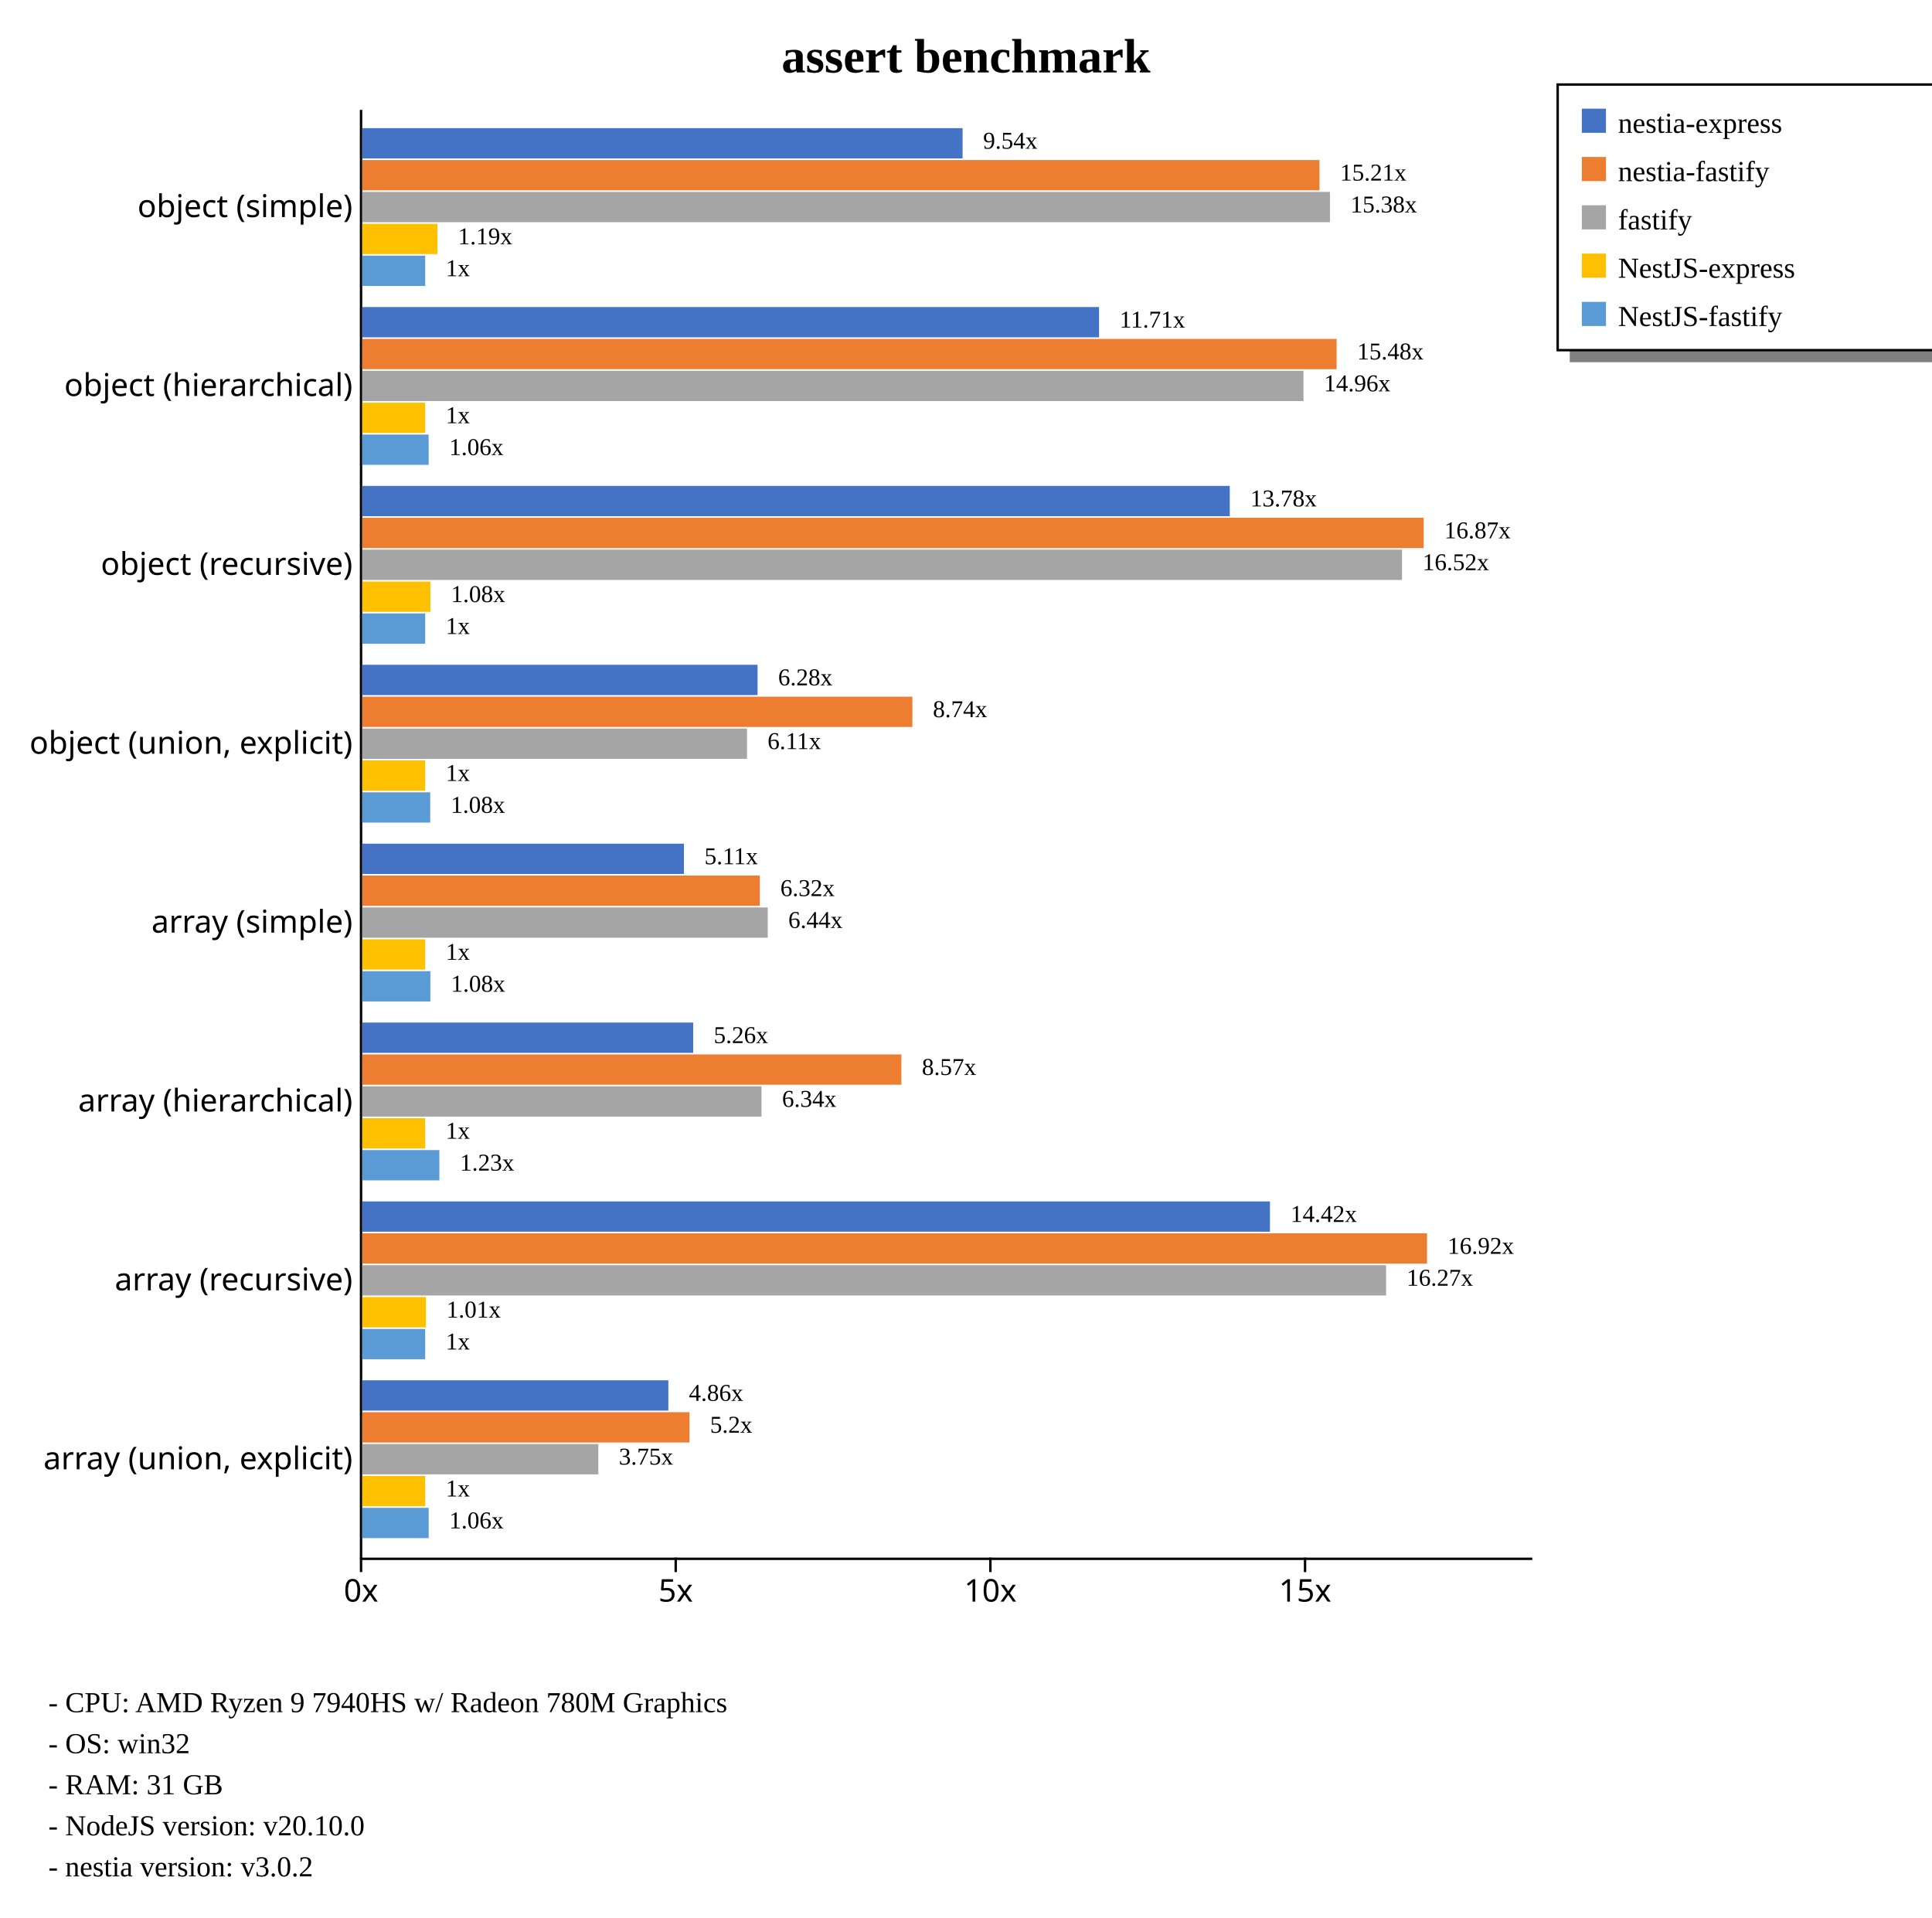
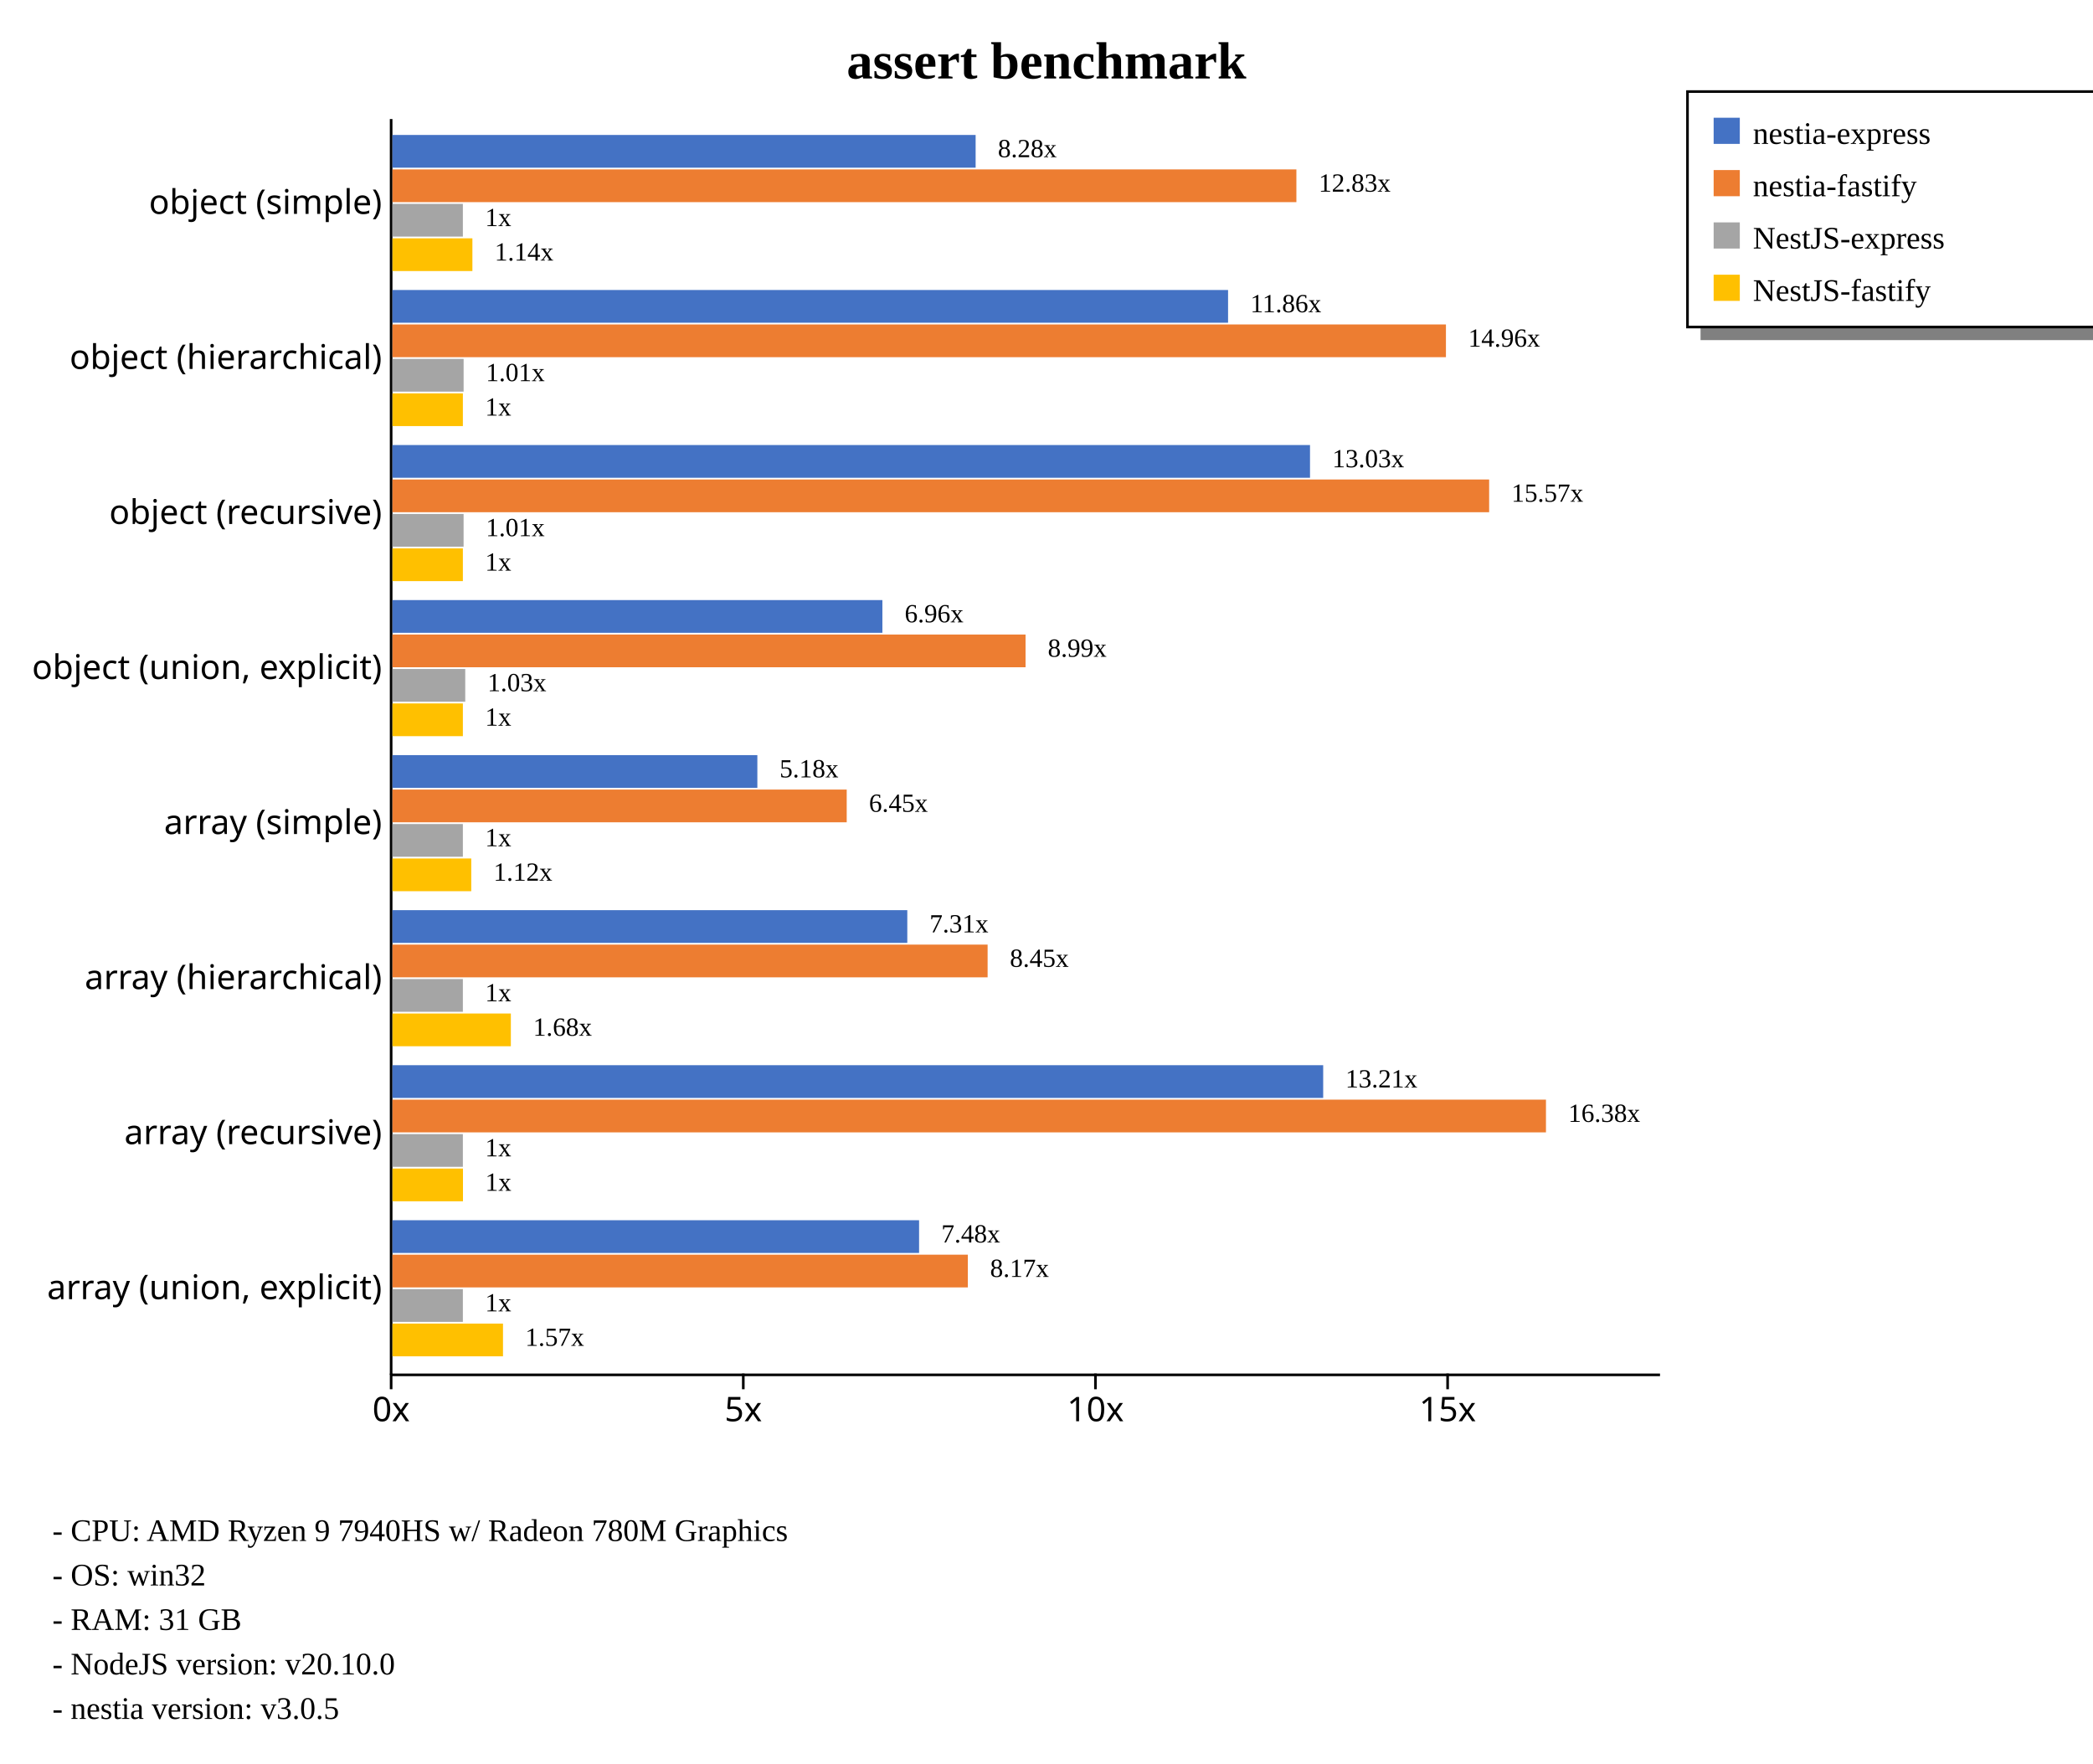
- <svg xmlns="http://www.w3.org/2000/svg" width="800" height="794" style="background-color: white;">
+ <svg xmlns="http://www.w3.org/2000/svg" width="800" height="674" style="background-color: white;">
  <g class="y axis" transform="translate(149,45)" fill="none" font-size="10" font-family="sans-serif" text-anchor="end" style="font-size: 13px;">
-     <path class="domain" stroke="currentColor" d="M0.5,0.5V600.5" />
-     <g class="tick" opacity="1" transform="translate(0,40.74074)" style="font-size: 13px;">
+     <path class="domain" stroke="currentColor" d="M0.5,0.5V480.5" />
+     <g class="tick" opacity="1" transform="translate(0,32.59259)" style="font-size: 13px;">
      <line stroke="currentColor" x2="0" />
      <text fill="currentColor" x="-3" dy="0.32em">object (simple)    </text>
    </g>
-     <g class="tick" opacity="1" transform="translate(0,114.8148)" style="font-size: 13px;">
+     <g class="tick" opacity="1" transform="translate(0,91.85185)" style="font-size: 13px;">
      <line stroke="currentColor" x2="0" />
      <text fill="currentColor" x="-3" dy="0.32em">object (hierarchical)    </text>
    </g>
-     <g class="tick" opacity="1" transform="translate(0,188.8889)" style="font-size: 13px;">
+     <g class="tick" opacity="1" transform="translate(0,151.1111)" style="font-size: 13px;">
      <line stroke="currentColor" x2="0" />
      <text fill="currentColor" x="-3" dy="0.32em">object (recursive)    </text>
    </g>
-     <g class="tick" opacity="1" transform="translate(0,262.963)" style="font-size: 13px;">
+     <g class="tick" opacity="1" transform="translate(0,210.3704)" style="font-size: 13px;">
      <line stroke="currentColor" x2="0" />
      <text fill="currentColor" x="-3" dy="0.32em">object (union, explicit)    </text>
    </g>
-     <g class="tick" opacity="1" transform="translate(0,337.037)" style="font-size: 13px;">
+     <g class="tick" opacity="1" transform="translate(0,269.6296)" style="font-size: 13px;">
      <line stroke="currentColor" x2="0" />
      <text fill="currentColor" x="-3" dy="0.32em">array (simple)    </text>
    </g>
-     <g class="tick" opacity="1" transform="translate(0,411.1111)" style="font-size: 13px;">
+     <g class="tick" opacity="1" transform="translate(0,328.8889)" style="font-size: 13px;">
      <line stroke="currentColor" x2="0" />
      <text fill="currentColor" x="-3" dy="0.32em">array (hierarchical)    </text>
    </g>
-     <g class="tick" opacity="1" transform="translate(0,485.1852)" style="font-size: 13px;">
+     <g class="tick" opacity="1" transform="translate(0,388.1481)" style="font-size: 13px;">
      <line stroke="currentColor" x2="0" />
      <text fill="currentColor" x="-3" dy="0.32em">array (recursive)    </text>
    </g>
-     <g class="tick" opacity="1" transform="translate(0,559.2593)" style="font-size: 13px;">
+     <g class="tick" opacity="1" transform="translate(0,447.4074)" style="font-size: 13px;">
      <line stroke="currentColor" x2="0" />
      <text fill="currentColor" x="-3" dy="0.32em">array (union, explicit)    </text>
    </g>
  </g>
-   <g class="x axis" transform="translate(149,645)" fill="none" font-size="10" font-family="sans-serif" text-anchor="middle" style="font-size: 13px;">
+   <g class="x axis" transform="translate(149,525)" fill="none" font-size="10" font-family="sans-serif" text-anchor="middle" style="font-size: 13px;">
    <path class="domain" stroke="currentColor" d="M0.5,0.5H485.5" />
    <g class="tick" opacity="1" transform="translate(0.5,0)" style="font-size: 13px;">
      <line stroke="currentColor" y2="6" />
      <text fill="currentColor" y="9" dy="0.71em">0x</text>
    </g>
-     <g class="tick" opacity="1" transform="translate(130.7979,0)" style="font-size: 13px;">
+     <g class="tick" opacity="1" transform="translate(135.1052,0)" style="font-size: 13px;">
      <line stroke="currentColor" y2="6" />
      <text fill="currentColor" y="9" dy="0.71em">5x</text>
    </g>
-     <g class="tick" opacity="1" transform="translate(261.0957,0)" style="font-size: 13px;">
+     <g class="tick" opacity="1" transform="translate(269.7105,0)" style="font-size: 13px;">
      <line stroke="currentColor" y2="6" />
      <text fill="currentColor" y="9" dy="0.71em">10x</text>
    </g>
-     <g class="tick" opacity="1" transform="translate(391.3936,0)" style="font-size: 13px;">
+     <g class="tick" opacity="1" transform="translate(404.3157,0)" style="font-size: 13px;">
      <line stroke="currentColor" y2="6" />
      <text fill="currentColor" y="9" dy="0.71em">15x</text>
    </g>
  </g>
  <text transform="translate(400, 30)" style="text-anchor: middle; font-size: 20px; font-weight: bold;">assert benchmark</text>
-   <rect x="650" y="145" width="230" height="5" fill="gray" />
-   <rect x="645" y="35" width="230" height="110" fill="none" stroke="black" />
+   <rect x="650" y="125" width="230" height="5" fill="gray" />
+   <rect x="645" y="35" width="230" height="90" fill="none" stroke="black" />
  <rect x="655" y="45" width="10" height="10" style="fill: #4472c4;" />
  <text x="670" y="55" style="font-size: 12px;">nestia-express</text>
  <rect x="655" y="65" width="10" height="10" style="fill: #ed7d31;" />
  <text x="670" y="75" style="font-size: 12px;">nestia-fastify</text>
  <rect x="655" y="85" width="10" height="10" style="fill: #a5a5a5;" />
-   <text x="670" y="95" style="font-size: 12px;">fastify</text>
+   <text x="670" y="95" style="font-size: 12px;">NestJS-express</text>
  <rect x="655" y="105" width="10" height="10" style="fill: #ffc000;" />
-   <text x="670" y="115" style="font-size: 12px;">NestJS-express</text>
-   <rect x="655" y="125" width="10" height="10" style="fill: #5b9bd5;" />
-   <text x="670" y="135" style="font-size: 12px;">NestJS-fastify</text>
-   <text x="20" y="709" style="font-size: 12px;">  - CPU: AMD Ryzen 9 7940HS w/ Radeon 780M Graphics</text>
-   <text x="20" y="726" style="font-size: 12px;">  - OS: win32</text>
-   <text x="20" y="743" style="font-size: 12px;">  - RAM: 31 GB</text>
-   <text x="20" y="760" style="font-size: 12px;">  - NodeJS version: v20.10.0</text>
-   <text x="20" y="777" style="font-size: 12px;">  - nestia version: v3.0.2</text>
+   <text x="670" y="115" style="font-size: 12px;">NestJS-fastify</text>
+   <text x="20" y="589" style="font-size: 12px;">  - CPU: AMD Ryzen 9 7940HS w/ Radeon 780M Graphics</text>
+   <text x="20" y="606" style="font-size: 12px;">  - OS: win32</text>
+   <text x="20" y="623" style="font-size: 12px;">  - RAM: 31 GB</text>
+   <text x="20" y="640" style="font-size: 12px;">  - NodeJS version: v20.10.0</text>
+   <text x="20" y="657" style="font-size: 12px;">  - nestia version: v3.0.5</text>
  <g style="font-size: 13px;">
    <g style="font-size: 13px;">
-       <rect x="150" y="53.067" width="248.585" height="12.541" fill="#4472c4" />
-       <rect x="150" y="66.269" width="396.376" height="12.541" fill="#ed7d31" />
-       <rect x="150" y="79.47" width="400.711" height="12.541" fill="#a5a5a5" />
-       <rect x="150" y="92.671" width="31.133" height="12.541" fill="#ffc000" />
-       <rect x="150" y="105.873" width="26.06" height="12.541" fill="#5b9bd5" />
-       <text class="label" x="407.085" y="61.567" font-size="10px">9.54x</text>
-       <text class="label" x="554.876" y="74.769" font-size="10px">15.21x</text>
-       <text class="label" x="559.211" y="87.97" font-size="10px">15.38x</text>
-       <text class="label" x="189.633" y="101.171" font-size="10px">1.19x</text>
-       <text class="label" x="184.56" y="114.373" font-size="10px">1x</text>
-       <text class="label" x="403.585" y="63.067" font-size="8px" />
-       <text class="label" x="551.376" y="76.269" font-size="8px" />
-       <text class="label" x="555.711" y="89.47" font-size="8px" />
-       <text class="label" x="186.133" y="102.671" font-size="8px" />
-       <text class="label" x="181.06" y="115.873" font-size="8px" />
+       <rect x="150" y="51.584" width="222.911" height="12.51" fill="#4472c4" />
+       <rect x="150" y="64.753" width="345.515" height="12.51" fill="#ed7d31" />
+       <rect x="150" y="77.922" width="26.921" height="12.51" fill="#a5a5a5" />
+       <rect x="150" y="91.091" width="30.564" height="12.51" fill="#ffc000" />
+       <text class="label" x="381.411" y="60.084" font-size="10px">8.28x</text>
+       <text class="label" x="504.015" y="73.253" font-size="10px">12.83x</text>
+       <text class="label" x="185.421" y="86.422" font-size="10px">1x</text>
+       <text class="label" x="189.064" y="99.591" font-size="10px">1.14x</text>
+       <text class="label" x="377.911" y="61.584" font-size="8px" />
+       <text class="label" x="500.515" y="74.753" font-size="8px" />
+       <text class="label" x="181.921" y="87.922" font-size="8px" />
+       <text class="label" x="185.564" y="101.091" font-size="8px" />
    </g>
    <g style="font-size: 13px;">
-       <rect x="150" y="127.142" width="305.091" height="12.541" fill="#4472c4" />
-       <rect x="150" y="140.343" width="403.469" height="12.541" fill="#ed7d31" />
-       <rect x="150" y="153.544" width="389.736" height="12.541" fill="#a5a5a5" />
-       <rect x="150" y="166.746" width="26.06" height="12.541" fill="#ffc000" />
-       <rect x="150" y="179.947" width="27.494" height="12.541" fill="#5b9bd5" />
-       <text class="label" x="463.591" y="135.642" font-size="10px">11.71x</text>
-       <text class="label" x="561.969" y="148.843" font-size="10px">15.48x</text>
-       <text class="label" x="548.236" y="162.044" font-size="10px">14.96x</text>
-       <text class="label" x="184.56" y="175.246" font-size="10px">1x</text>
-       <text class="label" x="185.994" y="188.447" font-size="10px">1.06x</text>
-       <text class="label" x="460.091" y="137.142" font-size="8px" />
-       <text class="label" x="558.469" y="150.343" font-size="8px" />
-       <text class="label" x="544.736" y="163.544" font-size="8px" />
-       <text class="label" x="181.06" y="176.746" font-size="8px" />
-       <text class="label" x="182.494" y="189.947" font-size="8px" />
+       <rect x="150" y="110.844" width="319.4" height="12.51" fill="#4472c4" />
+       <rect x="150" y="124.012" width="402.674" height="12.51" fill="#ed7d31" />
+       <rect x="150" y="137.181" width="27.206" height="12.51" fill="#a5a5a5" />
+       <rect x="150" y="150.35" width="26.921" height="12.51" fill="#ffc000" />
+       <text class="label" x="477.9" y="119.344" font-size="10px">11.86x</text>
+       <text class="label" x="561.174" y="132.512" font-size="10px">14.96x</text>
+       <text class="label" x="185.706" y="145.681" font-size="10px">1.01x</text>
+       <text class="label" x="185.421" y="158.85" font-size="10px">1x</text>
+       <text class="label" x="474.4" y="120.844" font-size="8px" />
+       <text class="label" x="557.674" y="134.012" font-size="8px" />
+       <text class="label" x="182.206" y="147.181" font-size="8px" />
+       <text class="label" x="181.921" y="160.35" font-size="8px" />
    </g>
    <g style="font-size: 13px;">
-       <rect x="150" y="201.216" width="359.229" height="12.541" fill="#4472c4" />
-       <rect x="150" y="214.417" width="439.519" height="12.541" fill="#ed7d31" />
-       <rect x="150" y="227.618" width="430.543" height="12.541" fill="#a5a5a5" />
-       <rect x="150" y="240.82" width="28.208" height="12.541" fill="#ffc000" />
-       <rect x="150" y="254.021" width="26.06" height="12.541" fill="#5b9bd5" />
-       <text class="label" x="517.729" y="209.716" font-size="10px">13.78x</text>
-       <text class="label" x="598.019" y="222.917" font-size="10px">16.87x</text>
-       <text class="label" x="589.043" y="236.118" font-size="10px">16.52x</text>
-       <text class="label" x="186.708" y="249.32" font-size="10px">1.08x</text>
-       <text class="label" x="184.56" y="262.521" font-size="10px">1x</text>
-       <text class="label" x="514.229" y="211.216" font-size="8px" />
-       <text class="label" x="594.519" y="224.417" font-size="8px" />
-       <text class="label" x="585.543" y="237.618" font-size="8px" />
-       <text class="label" x="183.208" y="250.82" font-size="8px" />
-       <text class="label" x="181.06" y="264.021" font-size="8px" />
+       <rect x="150" y="170.103" width="350.722" height="12.51" fill="#4472c4" />
+       <rect x="150" y="183.272" width="419.19" height="12.51" fill="#ed7d31" />
+       <rect x="150" y="196.44" width="27.199" height="12.51" fill="#a5a5a5" />
+       <rect x="150" y="209.609" width="26.921" height="12.51" fill="#ffc000" />
+       <text class="label" x="509.222" y="178.603" font-size="10px">13.03x</text>
+       <text class="label" x="577.69" y="191.772" font-size="10px">15.57x</text>
+       <text class="label" x="185.699" y="204.94" font-size="10px">1.01x</text>
+       <text class="label" x="185.421" y="218.109" font-size="10px">1x</text>
+       <text class="label" x="505.722" y="180.103" font-size="8px" />
+       <text class="label" x="574.19" y="193.272" font-size="8px" />
+       <text class="label" x="182.199" y="206.44" font-size="8px" />
+       <text class="label" x="181.921" y="219.609" font-size="8px" />
    </g>
    <g style="font-size: 13px;">
-       <rect x="150" y="275.29" width="163.695" height="12.541" fill="#4472c4" />
-       <rect x="150" y="288.491" width="227.786" height="12.541" fill="#ed7d31" />
-       <rect x="150" y="301.692" width="159.322" height="12.541" fill="#a5a5a5" />
-       <rect x="150" y="314.894" width="26.06" height="12.541" fill="#ffc000" />
-       <rect x="150" y="328.095" width="28.14" height="12.541" fill="#5b9bd5" />
-       <text class="label" x="322.195" y="283.79" font-size="10px">6.28x</text>
-       <text class="label" x="386.286" y="296.991" font-size="10px">8.74x</text>
-       <text class="label" x="317.822" y="310.192" font-size="10px">6.11x</text>
-       <text class="label" x="184.56" y="323.394" font-size="10px">1x</text>
-       <text class="label" x="186.64" y="336.595" font-size="10px">1.08x</text>
-       <text class="label" x="318.695" y="285.29" font-size="8px" />
-       <text class="label" x="382.786" y="298.491" font-size="8px" />
-       <text class="label" x="314.322" y="311.692" font-size="8px" />
-       <text class="label" x="181.06" y="324.894" font-size="8px" />
-       <text class="label" x="183.14" y="338.095" font-size="8px" />
+       <rect x="150" y="229.362" width="187.273" height="12.51" fill="#4472c4" />
+       <rect x="150" y="242.531" width="241.991" height="12.51" fill="#ed7d31" />
+       <rect x="150" y="255.7" width="27.828" height="12.51" fill="#a5a5a5" />
+       <rect x="150" y="268.868" width="26.921" height="12.51" fill="#ffc000" />
+       <text class="label" x="345.773" y="237.862" font-size="10px">6.96x</text>
+       <text class="label" x="400.491" y="251.031" font-size="10px">8.99x</text>
+       <text class="label" x="186.328" y="264.2" font-size="10px">1.03x</text>
+       <text class="label" x="185.421" y="277.368" font-size="10px">1x</text>
+       <text class="label" x="342.273" y="239.362" font-size="8px" />
+       <text class="label" x="396.991" y="252.531" font-size="8px" />
+       <text class="label" x="182.828" y="265.7" font-size="8px" />
+       <text class="label" x="181.921" y="278.868" font-size="8px" />
    </g>
    <g style="font-size: 13px;">
-       <rect x="150" y="349.364" width="133.208" height="12.541" fill="#4472c4" />
-       <rect x="150" y="362.565" width="164.615" height="12.541" fill="#ed7d31" />
-       <rect x="150" y="375.766" width="167.906" height="12.541" fill="#a5a5a5" />
-       <rect x="150" y="388.968" width="26.06" height="12.541" fill="#ffc000" />
-       <rect x="150" y="402.169" width="28.204" height="12.541" fill="#5b9bd5" />
-       <text class="label" x="291.708" y="357.864" font-size="10px">5.11x</text>
-       <text class="label" x="323.115" y="371.065" font-size="10px">6.32x</text>
-       <text class="label" x="326.406" y="384.266" font-size="10px">6.44x</text>
-       <text class="label" x="184.56" y="397.468" font-size="10px">1x</text>
-       <text class="label" x="186.704" y="410.669" font-size="10px">1.08x</text>
-       <text class="label" x="288.208" y="359.364" font-size="8px" />
-       <text class="label" x="319.615" y="372.565" font-size="8px" />
-       <text class="label" x="322.906" y="385.766" font-size="8px" />
-       <text class="label" x="181.06" y="398.968" font-size="8px" />
-       <text class="label" x="183.204" y="412.169" font-size="8px" />
+       <rect x="150" y="288.621" width="139.481" height="12.51" fill="#4472c4" />
+       <rect x="150" y="301.79" width="173.636" height="12.51" fill="#ed7d31" />
+       <rect x="150" y="314.959" width="26.921" height="12.51" fill="#a5a5a5" />
+       <rect x="150" y="328.128" width="30.126" height="12.51" fill="#ffc000" />
+       <text class="label" x="297.981" y="297.121" font-size="10px">5.18x</text>
+       <text class="label" x="332.136" y="310.29" font-size="10px">6.45x</text>
+       <text class="label" x="185.421" y="323.459" font-size="10px">1x</text>
+       <text class="label" x="188.626" y="336.628" font-size="10px">1.12x</text>
+       <text class="label" x="294.481" y="298.621" font-size="8px" />
+       <text class="label" x="328.636" y="311.79" font-size="8px" />
+       <text class="label" x="181.921" y="324.959" font-size="8px" />
+       <text class="label" x="185.126" y="338.128" font-size="8px" />
    </g>
    <g style="font-size: 13px;">
-       <rect x="150" y="423.438" width="137.032" height="12.541" fill="#4472c4" />
-       <rect x="150" y="436.639" width="223.231" height="12.541" fill="#ed7d31" />
-       <rect x="150" y="449.84" width="165.32" height="12.541" fill="#a5a5a5" />
-       <rect x="150" y="463.042" width="26.06" height="12.541" fill="#ffc000" />
-       <rect x="150" y="476.243" width="31.93" height="12.541" fill="#5b9bd5" />
-       <text class="label" x="295.532" y="431.938" font-size="10px">5.26x</text>
-       <text class="label" x="381.731" y="445.139" font-size="10px">8.57x</text>
-       <text class="label" x="323.82" y="458.34" font-size="10px">6.34x</text>
-       <text class="label" x="184.56" y="471.542" font-size="10px">1x</text>
-       <text class="label" x="190.43" y="484.743" font-size="10px">1.23x</text>
-       <text class="label" x="292.032" y="433.438" font-size="8px" />
-       <text class="label" x="378.231" y="446.639" font-size="8px" />
-       <text class="label" x="320.32" y="459.84" font-size="8px" />
-       <text class="label" x="181.06" y="473.042" font-size="8px" />
-       <text class="label" x="186.93" y="486.243" font-size="8px" />
+       <rect x="150" y="347.881" width="196.794" height="12.51" fill="#4472c4" />
+       <rect x="150" y="361.049" width="227.494" height="12.51" fill="#ed7d31" />
+       <rect x="150" y="374.218" width="26.921" height="12.51" fill="#a5a5a5" />
+       <rect x="150" y="387.387" width="45.263" height="12.51" fill="#ffc000" />
+       <text class="label" x="355.294" y="356.381" font-size="10px">7.31x</text>
+       <text class="label" x="385.994" y="369.549" font-size="10px">8.45x</text>
+       <text class="label" x="185.421" y="382.718" font-size="10px">1x</text>
+       <text class="label" x="203.763" y="395.887" font-size="10px">1.68x</text>
+       <text class="label" x="351.794" y="357.881" font-size="8px" />
+       <text class="label" x="382.494" y="371.049" font-size="8px" />
+       <text class="label" x="181.921" y="384.218" font-size="8px" />
+       <text class="label" x="200.263" y="397.387" font-size="8px" />
    </g>
    <g style="font-size: 13px;">
-       <rect x="150" y="497.512" width="375.864" height="12.541" fill="#4472c4" />
-       <rect x="150" y="510.713" width="440.909" height="12.541" fill="#ed7d31" />
-       <rect x="150" y="523.915" width="423.952" height="12.541" fill="#a5a5a5" />
-       <rect x="150" y="537.116" width="26.357" height="12.541" fill="#ffc000" />
-       <rect x="150" y="550.317" width="26.06" height="12.541" fill="#5b9bd5" />
-       <text class="label" x="534.364" y="506.012" font-size="10px">14.42x</text>
-       <text class="label" x="599.409" y="519.213" font-size="10px">16.92x</text>
-       <text class="label" x="582.452" y="532.415" font-size="10px">16.27x</text>
-       <text class="label" x="184.857" y="545.616" font-size="10px">1.01x</text>
-       <text class="label" x="184.56" y="558.817" font-size="10px">1x</text>
-       <text class="label" x="530.864" y="507.512" font-size="8px" />
-       <text class="label" x="595.909" y="520.713" font-size="8px" />
-       <text class="label" x="578.952" y="533.915" font-size="8px" />
-       <text class="label" x="181.357" y="547.116" font-size="8px" />
-       <text class="label" x="181.06" y="560.317" font-size="8px" />
+       <rect x="150" y="407.14" width="355.757" height="12.51" fill="#4472c4" />
+       <rect x="150" y="420.309" width="440.909" height="12.51" fill="#ed7d31" />
+       <rect x="150" y="433.477" width="26.921" height="12.51" fill="#a5a5a5" />
+       <rect x="150" y="446.646" width="26.961" height="12.51" fill="#ffc000" />
+       <text class="label" x="514.257" y="415.64" font-size="10px">13.21x</text>
+       <text class="label" x="599.409" y="428.809" font-size="10px">16.38x</text>
+       <text class="label" x="185.421" y="441.977" font-size="10px">1x</text>
+       <text class="label" x="185.461" y="455.146" font-size="10px">1x</text>
+       <text class="label" x="510.757" y="417.14" font-size="8px" />
+       <text class="label" x="595.909" y="430.309" font-size="8px" />
+       <text class="label" x="181.921" y="443.477" font-size="8px" />
+       <text class="label" x="181.961" y="456.646" font-size="8px" />
    </g>
    <g style="font-size: 13px;">
-       <rect x="150" y="571.586" width="126.751" height="12.541" fill="#4472c4" />
-       <rect x="150" y="584.787" width="135.511" height="12.541" fill="#ed7d31" />
-       <rect x="150" y="597.989" width="97.751" height="12.541" fill="#a5a5a5" />
-       <rect x="150" y="611.19" width="26.06" height="12.541" fill="#ffc000" />
-       <rect x="150" y="624.391" width="27.512" height="12.541" fill="#5b9bd5" />
-       <text class="label" x="285.251" y="580.086" font-size="10px">4.86x</text>
-       <text class="label" x="294.011" y="593.287" font-size="10px">5.2x</text>
-       <text class="label" x="256.251" y="606.489" font-size="10px">3.75x</text>
-       <text class="label" x="184.56" y="619.69" font-size="10px">1x</text>
-       <text class="label" x="186.012" y="632.891" font-size="10px">1.06x</text>
-       <text class="label" x="281.751" y="581.586" font-size="8px" />
-       <text class="label" x="290.511" y="594.787" font-size="8px" />
-       <text class="label" x="252.751" y="607.989" font-size="8px" />
-       <text class="label" x="181.06" y="621.19" font-size="8px" />
-       <text class="label" x="182.512" y="634.391" font-size="8px" />
+       <rect x="150" y="466.399" width="201.298" height="12.51" fill="#4472c4" />
+       <rect x="150" y="479.568" width="219.938" height="12.51" fill="#ed7d31" />
+       <rect x="150" y="492.737" width="26.921" height="12.51" fill="#a5a5a5" />
+       <rect x="150" y="505.905" width="42.256" height="12.51" fill="#ffc000" />
+       <text class="label" x="359.798" y="474.899" font-size="10px">7.48x</text>
+       <text class="label" x="378.438" y="488.068" font-size="10px">8.17x</text>
+       <text class="label" x="185.421" y="501.237" font-size="10px">1x</text>
+       <text class="label" x="200.756" y="514.405" font-size="10px">1.57x</text>
+       <text class="label" x="356.298" y="476.399" font-size="8px" />
+       <text class="label" x="374.938" y="489.568" font-size="8px" />
+       <text class="label" x="181.921" y="502.737" font-size="8px" />
+       <text class="label" x="197.256" y="515.905" font-size="8px" />
    </g>
  </g>
</svg>
